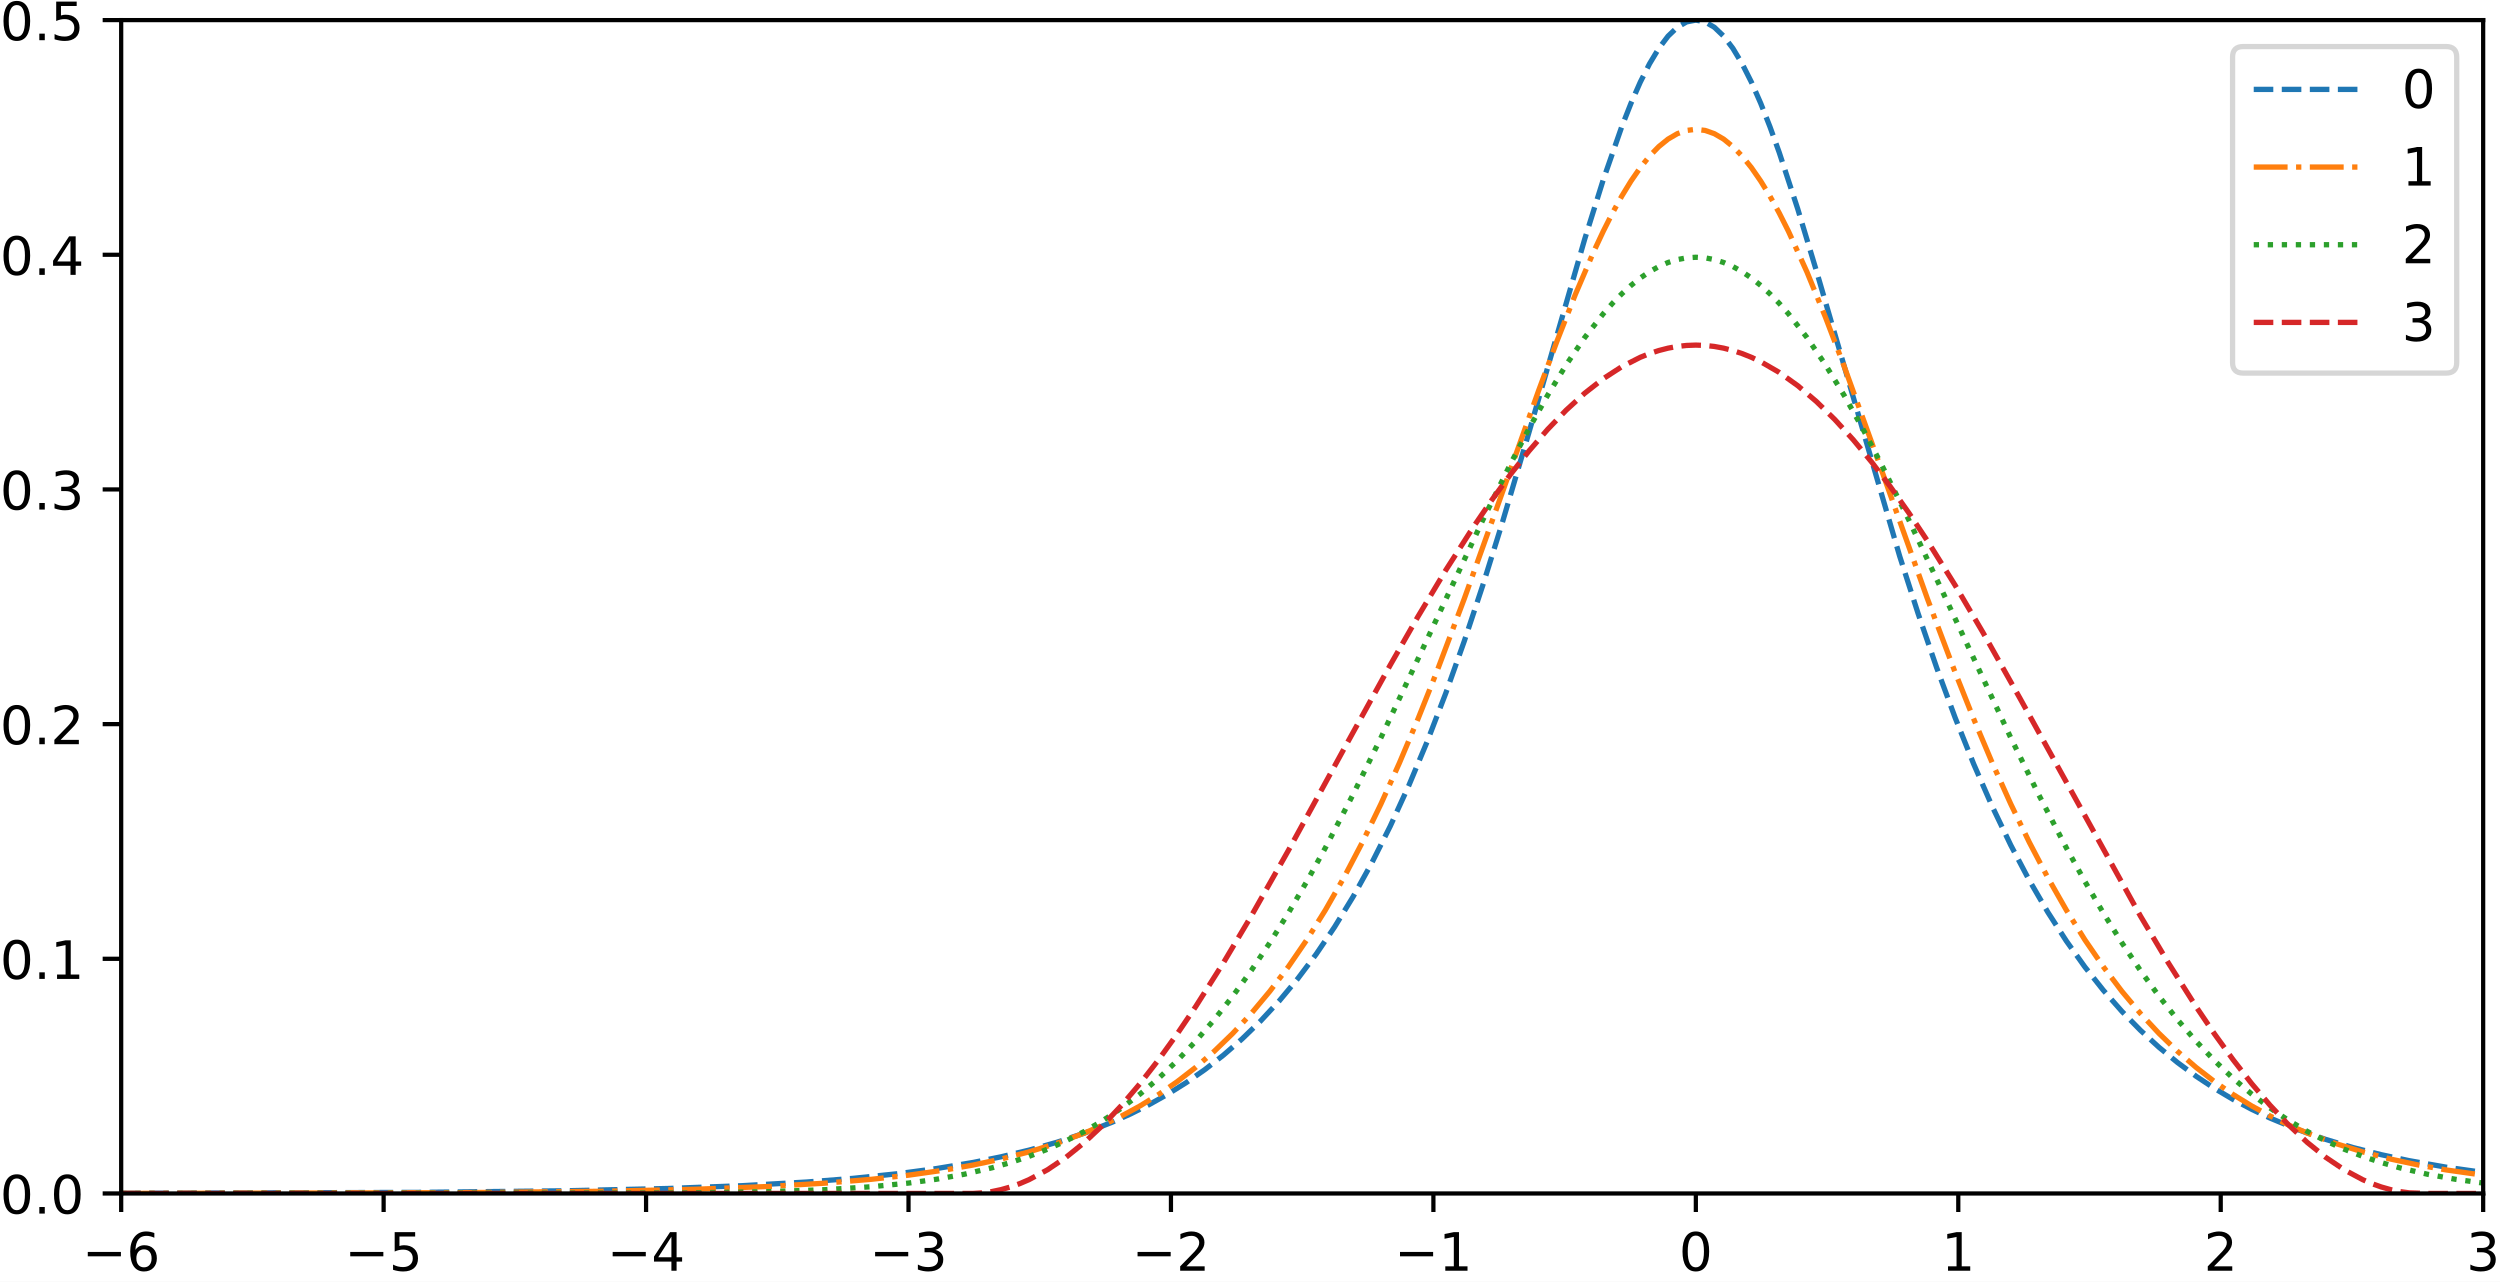
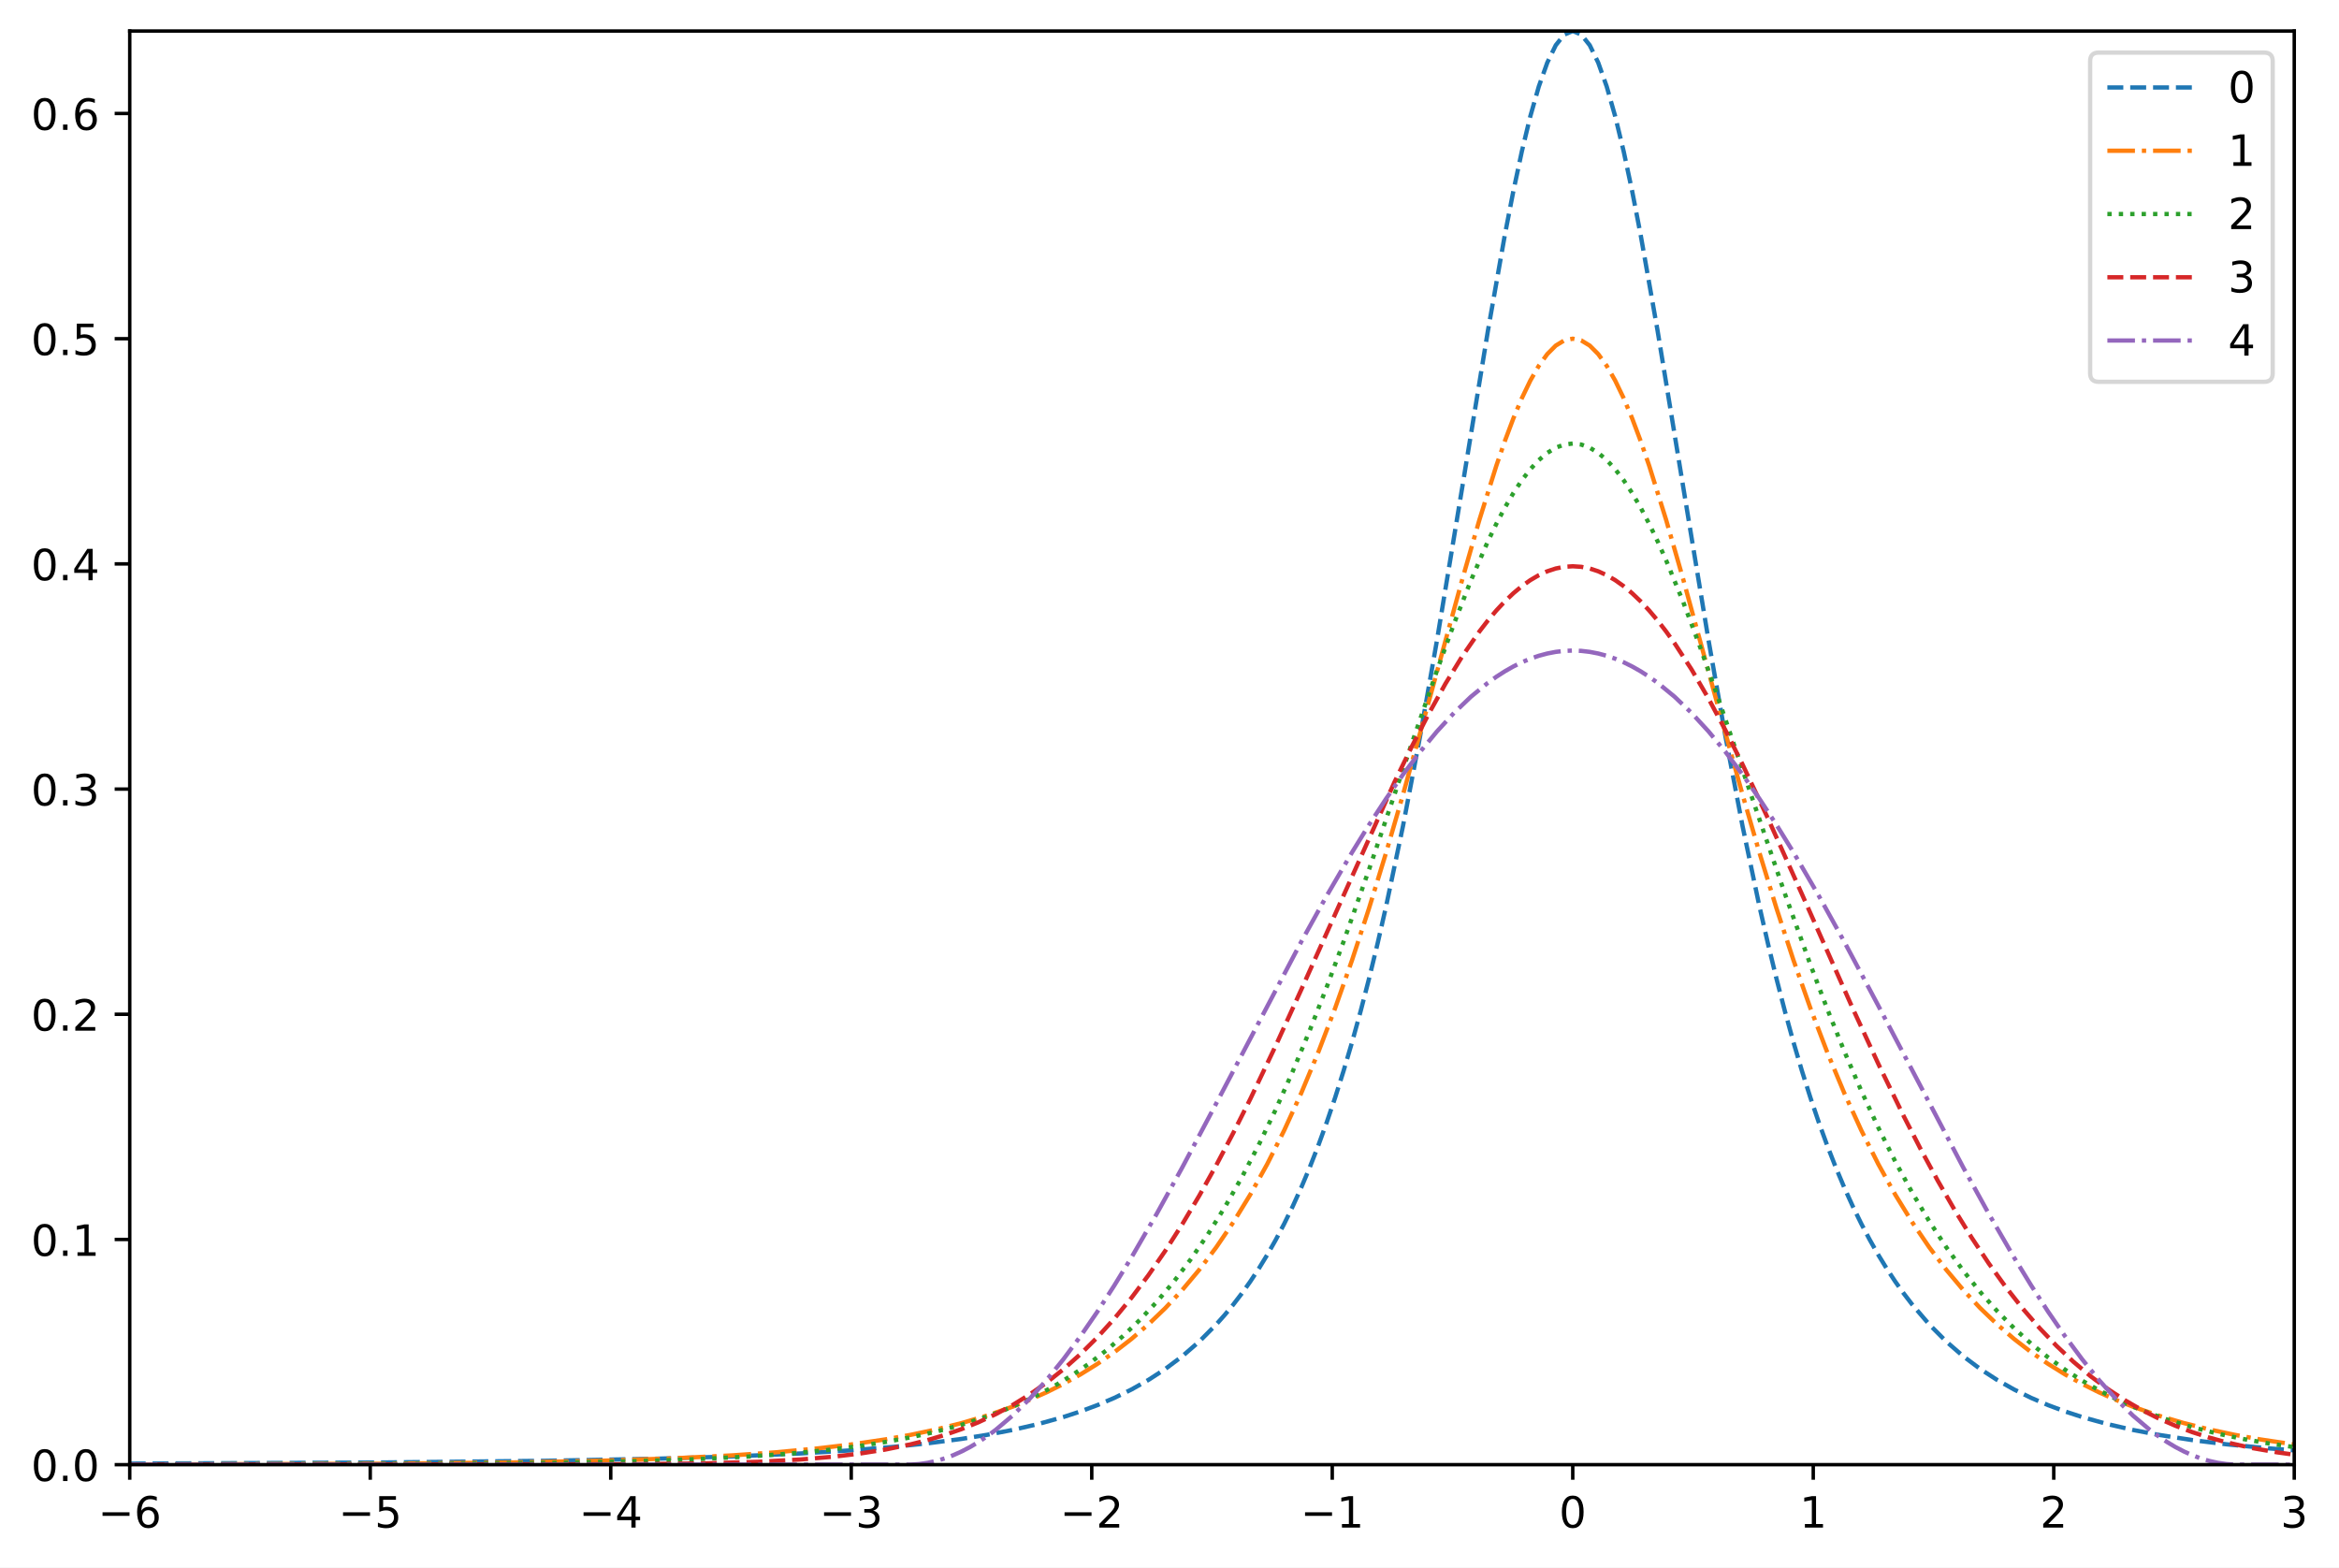
- <svg xmlns="http://www.w3.org/2000/svg" xmlns:xlink="http://www.w3.org/1999/xlink" height="242.237pt" version="1.1" viewBox="0 0 472.484 242.237" width="472.484pt">
+ <svg xmlns="http://www.w3.org/2000/svg" xmlns:xlink="http://www.w3.org/1999/xlink" height="363.718pt" version="1.1" viewBox="0 0 542.684 363.718" width="542.684pt">
  <defs>
    <style type="text/css">
*{stroke-linecap:butt;stroke-linejoin:round;white-space:pre;}
  </style>
  </defs>
  <g id="figure_1">
    <g id="patch_1">
-       <path d="M 0 242.237  L 472.484 242.237  L 472.484 0  L 0 0  z " style="fill:#ffffff;" />
+       <path d="M 0 363.718  L 542.684 363.718  L 542.684 0  L 0 0  z " style="fill:#ffffff;" />
    </g>
    <g id="axes_1">
      <g id="patch_2">
-         <path d="M 22.903 225.559  L 469.303 225.559  L 469.303 3.799  L 22.903 3.799  z " style="fill:#ffffff;" />
+         <path d="M 30.103 339.84  L 532.303 339.84  L 532.303 7.2  L 30.103 7.2  z " style="fill:#ffffff;" />
      </g>
      <g id="matplotlib.axis_1">
        <g id="xtick_1">
          <g id="line2d_1">
            <defs>
-               <path d="M 0 0  L 0 3.5  " id="m412d6b6736" style="stroke:#000000;stroke-width:0.8;" />
-             </defs>
-             <g>
-               <use style="stroke:#000000;stroke-width:0.8;" x="22.903" xlink:href="#m412d6b6736" y="225.559" />
+               <path d="M 0 0  L 0 3.5  " id="m14706426e0" style="stroke:#000000;stroke-width:0.8;" />
+             </defs>
+             <g>
+               <use style="stroke:#000000;stroke-width:0.8;" x="30.103" xlink:href="#m14706426e0" y="339.84" />
            </g>
          </g>
          <g id="text_1">
            <defs>
              <path d="M 10.594 35.5  L 73.188 35.5  L 73.188 27.203  L 10.594 27.203  z " id="DejaVuSans-8722" />
              <path d="M 33.016 40.375  Q 26.375 40.375 22.484 35.828  Q 18.609 31.297 18.609 23.391  Q 18.609 15.531 22.484 10.953  Q 26.375 6.391 33.016 6.391  Q 39.656 6.391 43.531 10.953  Q 47.406 15.531 47.406 23.391  Q 47.406 31.297 43.531 35.828  Q 39.656 40.375 33.016 40.375  z M 52.594 71.297  L 52.594 62.312  Q 48.875 64.062 45.094 64.984  Q 41.312 65.922 37.594 65.922  Q 27.828 65.922 22.672 59.328  Q 17.531 52.734 16.797 39.406  Q 19.672 43.656 24.016 45.922  Q 28.375 48.188 33.594 48.188  Q 44.578 48.188 50.953 41.516  Q 57.328 34.859 57.328 23.391  Q 57.328 12.156 50.688 5.359  Q 44.047 -1.422 33.016 -1.422  Q 20.359 -1.422 13.672 8.266  Q 6.984 17.969 6.984 36.375  Q 6.984 53.656 15.188 63.938  Q 23.391 74.219 37.203 74.219  Q 40.922 74.219 44.703 73.484  Q 48.484 72.75 52.594 71.297  z " id="DejaVuSans-54" />
            </defs>
-             <g transform="translate(15.53203 240.1577)scale(0.1 -0.1)">
+             <g transform="translate(22.73203 354.4384)scale(0.1 -0.1)">
              <use xlink:href="#DejaVuSans-8722" />
              <use x="83.789" xlink:href="#DejaVuSans-54" />
            </g>
          </g>
        </g>
        <g id="xtick_2">
          <g id="line2d_2">
            <g>
-               <use style="stroke:#000000;stroke-width:0.8;" x="72.503" xlink:href="#m412d6b6736" y="225.559" />
+               <use style="stroke:#000000;stroke-width:0.8;" x="85.903" xlink:href="#m14706426e0" y="339.84" />
            </g>
          </g>
          <g id="text_2">
            <defs>
              <path d="M 10.797 72.906  L 49.516 72.906  L 49.516 64.594  L 19.828 64.594  L 19.828 46.734  Q 21.969 47.469 24.109 47.828  Q 26.266 48.188 28.422 48.188  Q 40.625 48.188 47.75 41.5  Q 54.891 34.812 54.891 23.391  Q 54.891 11.625 47.562 5.094  Q 40.234 -1.422 26.906 -1.422  Q 22.312 -1.422 17.547 -0.641  Q 12.797 0.141 7.719 1.703  L 7.719 11.625  Q 12.109 9.234 16.797 8.062  Q 21.484 6.891 26.703 6.891  Q 35.156 6.891 40.078 11.328  Q 45.016 15.766 45.016 23.391  Q 45.016 31 40.078 35.438  Q 35.156 39.891 26.703 39.891  Q 22.75 39.891 18.812 39.016  Q 14.891 38.141 10.797 36.281  z " id="DejaVuSans-53" />
            </defs>
-             <g transform="translate(65.13203 240.1577)scale(0.1 -0.1)">
+             <g transform="translate(78.53203 354.4384)scale(0.1 -0.1)">
              <use xlink:href="#DejaVuSans-8722" />
              <use x="83.789" xlink:href="#DejaVuSans-53" />
            </g>
          </g>
        </g>
        <g id="xtick_3">
          <g id="line2d_3">
            <g>
-               <use style="stroke:#000000;stroke-width:0.8;" x="122.103" xlink:href="#m412d6b6736" y="225.559" />
+               <use style="stroke:#000000;stroke-width:0.8;" x="141.703" xlink:href="#m14706426e0" y="339.84" />
            </g>
          </g>
          <g id="text_3">
            <defs>
              <path d="M 37.797 64.312  L 12.891 25.391  L 37.797 25.391  z M 35.203 72.906  L 47.609 72.906  L 47.609 25.391  L 58.016 25.391  L 58.016 17.188  L 47.609 17.188  L 47.609 0  L 37.797 0  L 37.797 17.188  L 4.891 17.188  L 4.891 26.703  z " id="DejaVuSans-52" />
            </defs>
-             <g transform="translate(114.732 240.1577)scale(0.1 -0.1)">
+             <g transform="translate(134.332 354.4384)scale(0.1 -0.1)">
              <use xlink:href="#DejaVuSans-8722" />
              <use x="83.789" xlink:href="#DejaVuSans-52" />
            </g>
          </g>
        </g>
        <g id="xtick_4">
          <g id="line2d_4">
            <g>
-               <use style="stroke:#000000;stroke-width:0.8;" x="171.703" xlink:href="#m412d6b6736" y="225.559" />
+               <use style="stroke:#000000;stroke-width:0.8;" x="197.503" xlink:href="#m14706426e0" y="339.84" />
            </g>
          </g>
          <g id="text_4">
            <defs>
              <path d="M 40.578 39.312  Q 47.656 37.797 51.625 33  Q 55.609 28.219 55.609 21.188  Q 55.609 10.406 48.188 4.484  Q 40.766 -1.422 27.094 -1.422  Q 22.516 -1.422 17.656 -0.516  Q 12.797 0.391 7.625 2.203  L 7.625 11.719  Q 11.719 9.328 16.594 8.109  Q 21.484 6.891 26.812 6.891  Q 36.078 6.891 40.938 10.547  Q 45.797 14.203 45.797 21.188  Q 45.797 27.641 41.281 31.266  Q 36.766 34.906 28.719 34.906  L 20.219 34.906  L 20.219 43.016  L 29.109 43.016  Q 36.375 43.016 40.234 45.922  Q 44.094 48.828 44.094 54.297  Q 44.094 59.906 40.109 62.906  Q 36.141 65.922 28.719 65.922  Q 24.656 65.922 20.016 65.031  Q 15.375 64.156 9.812 62.312  L 9.812 71.094  Q 15.438 72.656 20.344 73.438  Q 25.25 74.219 29.594 74.219  Q 40.828 74.219 47.359 69.109  Q 53.906 64.016 53.906 55.328  Q 53.906 49.266 50.438 45.094  Q 46.969 40.922 40.578 39.312  z " id="DejaVuSans-51" />
            </defs>
-             <g transform="translate(164.332 240.1577)scale(0.1 -0.1)">
+             <g transform="translate(190.132 354.4384)scale(0.1 -0.1)">
              <use xlink:href="#DejaVuSans-8722" />
              <use x="83.789" xlink:href="#DejaVuSans-51" />
            </g>
          </g>
        </g>
        <g id="xtick_5">
          <g id="line2d_5">
            <g>
-               <use style="stroke:#000000;stroke-width:0.8;" x="221.303" xlink:href="#m412d6b6736" y="225.559" />
+               <use style="stroke:#000000;stroke-width:0.8;" x="253.303" xlink:href="#m14706426e0" y="339.84" />
            </g>
          </g>
          <g id="text_5">
            <defs>
              <path d="M 19.188 8.297  L 53.609 8.297  L 53.609 0  L 7.328 0  L 7.328 8.297  Q 12.938 14.109 22.625 23.891  Q 32.328 33.688 34.812 36.531  Q 39.547 41.844 41.422 45.531  Q 43.312 49.219 43.312 52.781  Q 43.312 58.594 39.234 62.25  Q 35.156 65.922 28.609 65.922  Q 23.969 65.922 18.812 64.312  Q 13.672 62.703 7.812 59.422  L 7.812 69.391  Q 13.766 71.781 18.938 73  Q 24.125 74.219 28.422 74.219  Q 39.75 74.219 46.484 68.547  Q 53.219 62.891 53.219 53.422  Q 53.219 48.922 51.531 44.891  Q 49.859 40.875 45.406 35.406  Q 44.188 33.984 37.641 27.219  Q 31.109 20.453 19.188 8.297  z " id="DejaVuSans-50" />
            </defs>
-             <g transform="translate(213.932 240.1577)scale(0.1 -0.1)">
+             <g transform="translate(245.932 354.4384)scale(0.1 -0.1)">
              <use xlink:href="#DejaVuSans-8722" />
              <use x="83.789" xlink:href="#DejaVuSans-50" />
            </g>
          </g>
        </g>
        <g id="xtick_6">
          <g id="line2d_6">
            <g>
-               <use style="stroke:#000000;stroke-width:0.8;" x="270.903" xlink:href="#m412d6b6736" y="225.559" />
+               <use style="stroke:#000000;stroke-width:0.8;" x="309.103" xlink:href="#m14706426e0" y="339.84" />
            </g>
          </g>
          <g id="text_6">
            <defs>
              <path d="M 12.406 8.297  L 28.516 8.297  L 28.516 63.922  L 10.984 60.406  L 10.984 69.391  L 28.422 72.906  L 38.281 72.906  L 38.281 8.297  L 54.391 8.297  L 54.391 0  L 12.406 0  z " id="DejaVuSans-49" />
            </defs>
-             <g transform="translate(263.532 240.1577)scale(0.1 -0.1)">
+             <g transform="translate(301.732 354.4384)scale(0.1 -0.1)">
              <use xlink:href="#DejaVuSans-8722" />
              <use x="83.789" xlink:href="#DejaVuSans-49" />
            </g>
          </g>
        </g>
        <g id="xtick_7">
          <g id="line2d_7">
            <g>
-               <use style="stroke:#000000;stroke-width:0.8;" x="320.503" xlink:href="#m412d6b6736" y="225.559" />
+               <use style="stroke:#000000;stroke-width:0.8;" x="364.903" xlink:href="#m14706426e0" y="339.84" />
            </g>
          </g>
          <g id="text_7">
            <defs>
              <path d="M 31.781 66.406  Q 24.172 66.406 20.328 58.906  Q 16.5 51.422 16.5 36.375  Q 16.5 21.391 20.328 13.891  Q 24.172 6.391 31.781 6.391  Q 39.453 6.391 43.281 13.891  Q 47.125 21.391 47.125 36.375  Q 47.125 51.422 43.281 58.906  Q 39.453 66.406 31.781 66.406  z M 31.781 74.219  Q 44.047 74.219 50.516 64.516  Q 56.984 54.828 56.984 36.375  Q 56.984 17.969 50.516 8.266  Q 44.047 -1.422 31.781 -1.422  Q 19.531 -1.422 13.062 8.266  Q 6.594 17.969 6.594 36.375  Q 6.594 54.828 13.062 64.516  Q 19.531 74.219 31.781 74.219  z " id="DejaVuSans-48" />
            </defs>
-             <g transform="translate(317.3219 240.1577)scale(0.1 -0.1)">
+             <g transform="translate(361.7219 354.4384)scale(0.1 -0.1)">
              <use xlink:href="#DejaVuSans-48" />
            </g>
          </g>
        </g>
        <g id="xtick_8">
          <g id="line2d_8">
            <g>
-               <use style="stroke:#000000;stroke-width:0.8;" x="370.103" xlink:href="#m412d6b6736" y="225.559" />
+               <use style="stroke:#000000;stroke-width:0.8;" x="420.703" xlink:href="#m14706426e0" y="339.84" />
            </g>
          </g>
          <g id="text_8">
-             <g transform="translate(366.9219 240.1577)scale(0.1 -0.1)">
+             <g transform="translate(417.5219 354.4384)scale(0.1 -0.1)">
              <use xlink:href="#DejaVuSans-49" />
            </g>
          </g>
        </g>
        <g id="xtick_9">
          <g id="line2d_9">
            <g>
-               <use style="stroke:#000000;stroke-width:0.8;" x="419.703" xlink:href="#m412d6b6736" y="225.559" />
+               <use style="stroke:#000000;stroke-width:0.8;" x="476.503" xlink:href="#m14706426e0" y="339.84" />
            </g>
          </g>
          <g id="text_9">
-             <g transform="translate(416.5219 240.1577)scale(0.1 -0.1)">
+             <g transform="translate(473.3219 354.4384)scale(0.1 -0.1)">
              <use xlink:href="#DejaVuSans-50" />
            </g>
          </g>
        </g>
        <g id="xtick_10">
          <g id="line2d_10">
            <g>
-               <use style="stroke:#000000;stroke-width:0.8;" x="469.303" xlink:href="#m412d6b6736" y="225.559" />
+               <use style="stroke:#000000;stroke-width:0.8;" x="532.303" xlink:href="#m14706426e0" y="339.84" />
            </g>
          </g>
          <g id="text_10">
-             <g transform="translate(466.1219 240.1577)scale(0.1 -0.1)">
+             <g transform="translate(529.1219 354.4384)scale(0.1 -0.1)">
              <use xlink:href="#DejaVuSans-51" />
            </g>
          </g>
        </g>
      </g>
      <g id="matplotlib.axis_2">
        <g id="ytick_1">
          <g id="line2d_11">
            <defs>
-               <path d="M 0 0  L -3.5 0  " id="me2f8f3a91f" style="stroke:#000000;stroke-width:0.8;" />
-             </defs>
-             <g>
-               <use style="stroke:#000000;stroke-width:0.8;" x="22.903" xlink:href="#me2f8f3a91f" y="225.559" />
+               <path d="M 0 0  L -3.5 0  " id="m48f0258d68" style="stroke:#000000;stroke-width:0.8;" />
+             </defs>
+             <g>
+               <use style="stroke:#000000;stroke-width:0.8;" x="30.103" xlink:href="#m48f0258d68" y="339.84" />
            </g>
          </g>
          <g id="text_11">
            <defs>
              <path d="M 10.688 12.406  L 21 12.406  L 21 0  L 10.688 0  z " id="DejaVuSans-46" />
            </defs>
-             <g transform="translate(0 229.3584)scale(0.1 -0.1)">
+             <g transform="translate(7.2 343.6392)scale(0.1 -0.1)">
              <use xlink:href="#DejaVuSans-48" />
              <use x="63.623" xlink:href="#DejaVuSans-46" />
              <use x="95.41" xlink:href="#DejaVuSans-48" />
            </g>
          </g>
        </g>
        <g id="ytick_2">
          <g id="line2d_12">
            <g>
-               <use style="stroke:#000000;stroke-width:0.8;" x="22.903" xlink:href="#me2f8f3a91f" y="181.207" />
+               <use style="stroke:#000000;stroke-width:0.8;" x="30.103" xlink:href="#m48f0258d68" y="287.589" />
            </g>
          </g>
          <g id="text_12">
-             <g transform="translate(0 185.0064)scale(0.1 -0.1)">
+             <g transform="translate(7.2 291.3883)scale(0.1 -0.1)">
              <use xlink:href="#DejaVuSans-48" />
              <use x="63.623" xlink:href="#DejaVuSans-46" />
              <use x="95.41" xlink:href="#DejaVuSans-49" />
            </g>
          </g>
        </g>
        <g id="ytick_3">
          <g id="line2d_13">
            <g>
-               <use style="stroke:#000000;stroke-width:0.8;" x="22.903" xlink:href="#me2f8f3a91f" y="136.855" />
+               <use style="stroke:#000000;stroke-width:0.8;" x="30.103" xlink:href="#m48f0258d68" y="235.338" />
            </g>
          </g>
          <g id="text_13">
-             <g transform="translate(0 140.6544)scale(0.1 -0.1)">
+             <g transform="translate(7.2 239.1373)scale(0.1 -0.1)">
              <use xlink:href="#DejaVuSans-48" />
              <use x="63.623" xlink:href="#DejaVuSans-46" />
              <use x="95.41" xlink:href="#DejaVuSans-50" />
            </g>
          </g>
        </g>
        <g id="ytick_4">
          <g id="line2d_14">
            <g>
-               <use style="stroke:#000000;stroke-width:0.8;" x="22.903" xlink:href="#me2f8f3a91f" y="92.503" />
+               <use style="stroke:#000000;stroke-width:0.8;" x="30.103" xlink:href="#m48f0258d68" y="183.087" />
            </g>
          </g>
          <g id="text_14">
-             <g transform="translate(0 96.30244)scale(0.1 -0.1)">
+             <g transform="translate(7.2 186.8863)scale(0.1 -0.1)">
              <use xlink:href="#DejaVuSans-48" />
              <use x="63.623" xlink:href="#DejaVuSans-46" />
              <use x="95.41" xlink:href="#DejaVuSans-51" />
            </g>
          </g>
        </g>
        <g id="ytick_5">
          <g id="line2d_15">
            <g>
-               <use style="stroke:#000000;stroke-width:0.8;" x="22.903" xlink:href="#me2f8f3a91f" y="48.151" />
+               <use style="stroke:#000000;stroke-width:0.8;" x="30.103" xlink:href="#m48f0258d68" y="130.836" />
            </g>
          </g>
          <g id="text_15">
-             <g transform="translate(0 51.95044)scale(0.1 -0.1)">
+             <g transform="translate(7.2 134.6353)scale(0.1 -0.1)">
              <use xlink:href="#DejaVuSans-48" />
              <use x="63.623" xlink:href="#DejaVuSans-46" />
              <use x="95.41" xlink:href="#DejaVuSans-52" />
            </g>
          </g>
        </g>
        <g id="ytick_6">
          <g id="line2d_16">
            <g>
-               <use style="stroke:#000000;stroke-width:0.8;" x="22.903" xlink:href="#me2f8f3a91f" y="3.799" />
+               <use style="stroke:#000000;stroke-width:0.8;" x="30.103" xlink:href="#m48f0258d68" y="78.585" />
            </g>
          </g>
          <g id="text_16">
-             <g transform="translate(0 7.598438)scale(0.1 -0.1)">
+             <g transform="translate(7.2 82.38437)scale(0.1 -0.1)">
              <use xlink:href="#DejaVuSans-48" />
              <use x="63.623" xlink:href="#DejaVuSans-46" />
              <use x="95.41" xlink:href="#DejaVuSans-53" />
            </g>
          </g>
        </g>
-       </g>
-       <g id="line2d_17">
-         <path clip-path="url(#p6b39788d78)" d="M 22.903 225.523  L 78.922 225.348  L 106.931 225.047  L 126.188 224.617  L 140.193 224.09  L 152.447 223.394  L 161.2 222.703  L 169.953 221.79  L 176.955 220.855  L 183.957 219.687  L 189.209 218.625  L 194.461 217.371  L 199.713 215.89  L 204.964 214.143  L 210.216 212.081  L 213.717 210.504  L 217.218 208.743  L 220.72 206.778  L 224.221 204.585  L 227.722 202.138  L 231.223 199.41  L 234.724 196.369  L 238.225 192.981  L 241.727 189.21  L 245.228 185.016  L 248.729 180.357  L 252.23 175.187  L 255.731 169.463  L 259.233 163.137  L 262.734 156.166  L 266.235 148.509  L 269.736 140.134  L 273.237 131.023  L 276.738 121.174  L 280.24 110.614  L 283.741 99.403  L 288.993 81.619  L 299.496 45.205  L 302.997 34  L 306.498 23.955  L 308.249 19.511  L 310 15.527  L 311.75 12.055  L 313.501 9.142  L 315.251 6.831  L 317.002 5.155  L 318.753 4.14  L 320.503 3.799  L 322.254 4.14  L 324.004 5.155  L 325.755 6.831  L 327.505 9.142  L 329.256 12.055  L 331.007 15.527  L 332.757 19.511  L 334.508 23.955  L 336.258 28.804  L 339.76 39.486  L 343.261 51.104  L 359.016 105.084  L 362.517 115.98  L 366.018 126.19  L 369.52 135.671  L 373.021 144.413  L 376.522 152.425  L 380.023 159.735  L 383.524 166.378  L 387.025 172.397  L 390.527 177.839  L 394.028 182.747  L 397.529 187.169  L 401.03 191.146  L 404.531 194.721  L 408.033 197.931  L 411.534 200.811  L 415.035 203.395  L 418.536 205.711  L 422.037 207.787  L 425.538 209.647  L 429.04 211.314  L 434.291 213.493  L 439.543 215.34  L 444.795 216.904  L 450.047 218.23  L 455.298 219.352  L 462.301 220.586  L 469.303 221.575  L 469.303 221.575  " style="fill:none;stroke:#1f77b4;stroke-dasharray:3.7,1.6;stroke-dashoffset:0;" />
+         <g id="ytick_7">
+           <g id="line2d_17">
+             <g>
+               <use style="stroke:#000000;stroke-width:0.8;" x="30.103" xlink:href="#m48f0258d68" y="26.334" />
+             </g>
+           </g>
+           <g id="text_17">
+             <g transform="translate(7.2 30.1334)scale(0.1 -0.1)">
+               <use xlink:href="#DejaVuSans-48" />
+               <use x="63.623" xlink:href="#DejaVuSans-46" />
+               <use x="95.41" xlink:href="#DejaVuSans-54" />
+             </g>
+           </g>
+         </g>
      </g>
      <g id="line2d_18">
-         <path clip-path="url(#p6b39788d78)" d="M 22.903 225.544  L 87.675 225.398  L 113.934 225.138  L 131.44 224.761  L 145.444 224.229  L 155.948 223.609  L 164.701 222.879  L 171.703 222.103  L 178.705 221.106  L 183.957 220.176  L 189.209 219.054  L 194.461 217.704  L 199.713 216.081  L 204.964 214.131  L 208.465 212.622  L 211.967 210.92  L 215.468 209.004  L 218.969 206.851  L 222.47 204.433  L 225.971 201.723  L 229.473 198.692  L 232.974 195.309  L 236.475 191.542  L 239.976 187.358  L 243.477 182.727  L 246.978 177.619  L 250.48 172.006  L 253.981 165.866  L 257.482 159.184  L 260.983 151.954  L 264.484 144.181  L 267.985 135.885  L 271.487 127.104  L 276.738 113.156  L 283.741 93.603  L 290.743 73.945  L 294.244 64.511  L 297.745 55.609  L 301.247 47.452  L 302.997 43.72  L 304.748 40.253  L 306.498 37.076  L 308.249 34.213  L 310 31.684  L 311.75 29.51  L 313.501 27.706  L 315.251 26.288  L 317.002 25.267  L 318.753 24.651  L 320.503 24.445  L 322.254 24.651  L 324.004 25.267  L 325.755 26.288  L 327.505 27.706  L 329.256 29.51  L 331.007 31.684  L 332.757 34.213  L 334.508 37.076  L 336.258 40.253  L 338.009 43.72  L 341.51 51.424  L 345.011 59.981  L 348.513 69.175  L 353.764 83.706  L 364.268 113.156  L 369.52 127.104  L 373.021 135.885  L 376.522 144.181  L 380.023 151.954  L 383.524 159.184  L 387.025 165.866  L 390.527 172.006  L 394.028 177.619  L 397.529 182.727  L 401.03 187.358  L 404.531 191.542  L 408.033 195.309  L 411.534 198.692  L 415.035 201.723  L 418.536 204.433  L 422.037 206.851  L 425.538 209.004  L 429.04 210.92  L 432.541 212.622  L 436.042 214.131  L 441.294 216.081  L 446.545 217.704  L 451.797 219.054  L 457.049 220.176  L 462.301 221.106  L 469.303 222.103  L 469.303 222.103  " style="fill:none;stroke:#ff7f0e;stroke-dasharray:6.4,1.6,1,1.6;stroke-dashoffset:0;" />
+         <path clip-path="url(#pc6f4d241da)" d="M 30.103 339.597  L 89.185 339.325  L 126.604 338.941  L 152.207 338.461  L 169.931 337.933  L 185.687 337.242  L 197.503 336.514  L 207.35 335.708  L 215.228 334.887  L 223.105 333.859  L 229.014 332.915  L 234.922 331.785  L 240.83 330.425  L 246.738 328.781  L 250.677 327.493  L 254.616 326.022  L 258.555 324.339  L 262.494 322.408  L 266.433 320.188  L 270.371 317.63  L 274.31 314.677  L 278.249 311.261  L 282.188 307.302  L 284.157 305.091  L 286.127 302.709  L 288.096 300.141  L 290.065 297.374  L 292.035 294.39  L 294.004 291.173  L 295.974 287.706  L 297.943 283.968  L 299.913 279.94  L 301.882 275.602  L 303.851 270.931  L 305.821 265.905  L 307.79 260.502  L 309.76 254.7  L 311.729 248.476  L 313.698 241.81  L 315.668 234.682  L 317.637 227.074  L 319.607 218.975  L 321.576 210.373  L 325.515 191.658  L 329.454 170.995  L 333.393 148.61  L 339.301 112.837  L 345.209 76.811  L 349.148 54.509  L 351.117 44.371  L 353.087 35.141  L 355.056 26.989  L 357.025 20.073  L 358.995 14.535  L 360.964 10.49  L 362.934 8.027  L 364.903 7.2  L 366.873 8.027  L 368.842 10.49  L 370.811 14.535  L 372.781 20.073  L 374.75 26.989  L 376.72 35.141  L 378.689 44.371  L 380.658 54.509  L 384.597 76.811  L 390.505 112.837  L 396.414 148.61  L 400.353 170.995  L 404.291 191.658  L 408.23 210.373  L 410.2 218.975  L 412.169 227.074  L 414.138 234.682  L 416.108 241.81  L 418.077 248.476  L 420.047 254.7  L 422.016 260.502  L 423.985 265.905  L 425.955 270.931  L 427.924 275.602  L 429.894 279.94  L 431.863 283.968  L 433.833 287.706  L 435.802 291.173  L 437.771 294.39  L 439.741 297.374  L 441.71 300.141  L 443.68 302.709  L 447.618 307.302  L 451.557 311.261  L 455.496 314.677  L 459.435 317.63  L 463.374 320.188  L 467.313 322.408  L 471.251 324.339  L 475.19 326.022  L 479.129 327.493  L 483.068 328.781  L 488.976 330.425  L 494.884 331.785  L 500.793 332.915  L 508.67 334.138  L 516.548 335.11  L 526.395 336.056  L 532.303 336.514  L 532.303 336.514  " style="fill:none;stroke:#1f77b4;stroke-dasharray:3.7,1.6;stroke-dashoffset:0;" />
      </g>
      <g id="line2d_19">
-         <path clip-path="url(#p6b39788d78)" d="M 22.903 225.559  L 129.689 225.451  L 145.444 225.21  L 155.948 224.839  L 164.701 224.285  L 171.703 223.594  L 176.955 222.874  L 182.207 221.931  L 187.458 220.713  L 190.96 219.717  L 194.461 218.551  L 197.962 217.196  L 201.463 215.627  L 204.964 213.822  L 208.465 211.759  L 211.967 209.414  L 215.468 206.764  L 218.969 203.788  L 222.47 200.466  L 225.971 196.781  L 229.473 192.719  L 232.974 188.27  L 236.475 183.428  L 239.976 178.194  L 243.477 172.575  L 246.978 166.584  L 250.48 160.241  L 255.731 150.134  L 260.983 139.434  L 267.985 124.546  L 280.24 98.288  L 285.491 87.64  L 288.993 80.954  L 292.494 74.698  L 295.995 68.954  L 299.496 63.799  L 302.997 59.305  L 304.748 57.325  L 306.498 55.535  L 308.249 53.939  L 310 52.544  L 311.75 51.354  L 313.501 50.375  L 315.251 49.609  L 317.002 49.061  L 318.753 48.731  L 320.503 48.62  L 322.254 48.731  L 324.004 49.061  L 325.755 49.609  L 327.505 50.375  L 329.256 51.354  L 331.007 52.544  L 332.757 53.939  L 334.508 55.535  L 336.258 57.325  L 338.009 59.305  L 341.51 63.799  L 345.011 68.954  L 348.513 74.698  L 352.014 80.954  L 355.515 87.64  L 360.767 98.288  L 367.769 113.194  L 380.023 139.434  L 385.275 150.134  L 390.527 160.241  L 394.028 166.584  L 397.529 172.575  L 401.03 178.194  L 404.531 183.428  L 408.033 188.27  L 411.534 192.719  L 415.035 196.781  L 418.536 200.466  L 422.037 203.788  L 425.538 206.764  L 429.04 209.414  L 432.541 211.759  L 436.042 213.822  L 439.543 215.627  L 443.044 217.196  L 446.545 218.551  L 450.047 219.717  L 453.548 220.713  L 458.8 221.931  L 464.051 222.874  L 469.303 223.594  L 469.303 223.594  " style="fill:none;stroke:#2ca02c;stroke-dasharray:1,1.65;stroke-dashoffset:0;" />
+         <path clip-path="url(#pc6f4d241da)" d="M 30.103 339.798  L 89.185 339.618  L 118.727 339.329  L 140.39 338.9  L 156.145 338.375  L 169.931 337.68  L 179.778 336.99  L 189.625 336.08  L 197.503 335.147  L 205.381 333.982  L 211.289 332.922  L 217.197 331.67  L 223.105 330.193  L 229.014 328.449  L 234.922 326.39  L 238.861 324.816  L 242.8 323.057  L 246.738 321.094  L 250.677 318.903  L 254.616 316.457  L 258.555 313.728  L 262.494 310.685  L 266.433 307.291  L 270.371 303.509  L 274.31 299.298  L 278.249 294.612  L 282.188 289.403  L 286.127 283.62  L 290.065 277.21  L 294.004 270.119  L 297.943 262.292  L 301.882 253.681  L 305.821 244.242  L 309.76 233.943  L 313.698 222.773  L 317.637 210.745  L 321.576 197.908  L 325.515 184.362  L 331.423 163.077  L 339.301 134.315  L 343.24 120.627  L 347.178 108.043  L 349.148 102.331  L 351.117 97.095  L 353.087 92.401  L 355.056 88.311  L 357.025 84.88  L 358.995 82.157  L 360.964 80.183  L 362.934 78.986  L 364.903 78.585  L 366.873 78.986  L 368.842 80.183  L 370.811 82.157  L 372.781 84.88  L 374.75 88.311  L 376.72 92.401  L 378.689 97.095  L 380.658 102.331  L 382.628 108.043  L 386.567 120.627  L 390.505 134.315  L 398.383 163.077  L 404.291 184.362  L 408.23 197.908  L 412.169 210.745  L 416.108 222.773  L 420.047 233.943  L 423.985 244.242  L 427.924 253.681  L 431.863 262.292  L 435.802 270.119  L 439.741 277.21  L 443.68 283.62  L 447.618 289.403  L 451.557 294.612  L 455.496 299.298  L 459.435 303.509  L 463.374 307.291  L 467.313 310.685  L 471.251 313.728  L 475.19 316.457  L 479.129 318.903  L 483.068 321.094  L 487.007 323.057  L 490.945 324.816  L 494.884 326.39  L 500.793 328.449  L 506.701 330.193  L 512.609 331.67  L 518.517 332.922  L 524.425 333.982  L 532.303 335.147  L 532.303 335.147  " style="fill:none;stroke:#ff7f0e;stroke-dasharray:6.4,1.6,1,1.6;stroke-dashoffset:0;" />
      </g>
      <g id="line2d_20">
-         <path clip-path="url(#p6b39788d78)" d="M 22.903 225.559  L 183.957 225.55  L 185.708 225.438  L 187.458 225.196  L 189.209 224.827  L 190.96 224.33  L 192.71 223.706  L 194.461 222.956  L 197.962 221.085  L 201.463 218.726  L 204.964 215.897  L 208.465 212.615  L 211.967 208.902  L 215.468 204.78  L 218.969 200.276  L 222.47 195.421  L 225.971 190.243  L 231.223 181.948  L 236.475 173.125  L 243.477 160.76  L 253.981 141.576  L 262.734 125.711  L 267.985 116.53  L 273.237 107.766  L 278.489 99.545  L 281.99 94.425  L 285.491 89.633  L 288.993 85.199  L 292.494 81.152  L 295.995 77.517  L 299.496 74.318  L 302.997 71.576  L 306.498 69.308  L 310 67.529  L 311.75 66.826  L 313.501 66.25  L 315.251 65.8  L 317.002 65.479  L 318.753 65.286  L 320.503 65.221  L 322.254 65.286  L 324.004 65.479  L 325.755 65.8  L 327.505 66.25  L 329.256 66.826  L 331.007 67.529  L 332.757 68.357  L 336.258 70.382  L 339.76 72.889  L 343.261 75.862  L 346.762 79.281  L 350.263 83.126  L 353.764 87.37  L 357.265 91.986  L 360.767 96.946  L 364.268 102.217  L 369.52 110.633  L 374.771 119.55  L 381.774 131.998  L 404.531 173.125  L 409.783 181.948  L 415.035 190.243  L 418.536 195.421  L 422.037 200.276  L 425.538 204.78  L 429.04 208.902  L 432.541 212.615  L 436.042 215.897  L 439.543 218.726  L 443.044 221.085  L 446.545 222.956  L 448.296 223.706  L 450.047 224.33  L 451.797 224.827  L 453.548 225.196  L 455.298 225.438  L 458.8 225.559  L 469.303 225.559  L 469.303 225.559  " style="fill:none;stroke:#d62728;stroke-dasharray:3.7,1.6;stroke-dashoffset:0;" />
+         <path clip-path="url(#pc6f4d241da)" d="M 30.103 339.822  L 99.033 339.673  L 128.574 339.403  L 148.268 339.013  L 162.054 338.546  L 173.87 337.943  L 183.717 337.231  L 191.595 336.475  L 199.473 335.502  L 205.381 334.593  L 211.289 333.498  L 217.197 332.177  L 223.105 330.586  L 229.014 328.673  L 232.953 327.189  L 236.891 325.514  L 240.83 323.626  L 244.769 321.498  L 248.708 319.105  L 252.647 316.416  L 256.585 313.4  L 260.524 310.023  L 264.463 306.249  L 268.402 302.042  L 272.341 297.364  L 276.28 292.176  L 280.218 286.443  L 284.157 280.131  L 288.096 273.211  L 292.035 265.66  L 295.974 257.466  L 299.913 248.626  L 303.851 239.156  L 307.79 229.09  L 311.729 218.483  L 317.637 201.747  L 327.484 172.723  L 333.393 155.604  L 337.331 144.772  L 341.27 134.692  L 345.209 125.616  L 347.178 121.531  L 349.148 117.789  L 351.117 114.415  L 353.087 111.436  L 355.056 108.874  L 357.025 106.75  L 358.995 105.079  L 360.964 103.876  L 362.934 103.151  L 364.903 102.908  L 366.873 103.151  L 368.842 103.876  L 370.811 105.079  L 372.781 106.75  L 374.75 108.874  L 376.72 111.436  L 378.689 114.415  L 380.658 117.789  L 382.628 121.531  L 384.597 125.616  L 386.567 130.013  L 390.505 139.622  L 394.444 150.11  L 398.383 161.224  L 406.261 184.383  L 414.138 207.418  L 420.047 223.85  L 423.985 234.195  L 427.924 243.968  L 431.863 253.126  L 435.802 261.644  L 439.741 269.516  L 443.68 276.749  L 447.618 283.362  L 451.557 289.38  L 455.496 294.836  L 459.435 299.764  L 463.374 304.202  L 467.313 308.188  L 471.251 311.759  L 475.19 314.951  L 479.129 317.799  L 483.068 320.337  L 487.007 322.593  L 490.945 324.598  L 494.884 326.377  L 498.823 327.954  L 502.762 329.35  L 508.67 331.149  L 514.578 332.644  L 520.487 333.886  L 526.395 334.915  L 532.303 335.768  L 532.303 335.768  " style="fill:none;stroke:#2ca02c;stroke-dasharray:1,1.65;stroke-dashoffset:0;" />
+       </g>
+       <g id="line2d_21">
+         <path clip-path="url(#pc6f4d241da)" d="M 30.103 339.84  L 146.298 339.743  L 164.023 339.52  L 175.84 339.17  L 185.687 338.64  L 193.564 337.971  L 199.473 337.267  L 205.381 336.338  L 211.289 335.127  L 215.228 334.13  L 219.167 332.957  L 223.105 331.584  L 227.044 329.987  L 230.983 328.139  L 234.922 326.013  L 238.861 323.582  L 242.8 320.819  L 246.738 317.698  L 250.677 314.192  L 254.616 310.278  L 258.555 305.937  L 262.494 301.151  L 266.433 295.909  L 270.371 290.205  L 274.31 284.04  L 278.249 277.42  L 282.188 270.361  L 286.127 262.889  L 290.065 255.037  L 295.974 242.644  L 301.882 229.682  L 323.545 181.454  L 327.484 173.362  L 331.423 165.727  L 335.362 158.646  L 339.301 152.215  L 343.24 146.521  L 345.209 143.976  L 347.178 141.644  L 349.148 139.535  L 351.117 137.654  L 353.087 136.011  L 355.056 134.609  L 357.025 133.456  L 358.995 132.554  L 360.964 131.907  L 362.934 131.519  L 364.903 131.389  L 366.873 131.519  L 368.842 131.907  L 370.811 132.554  L 372.781 133.456  L 374.75 134.609  L 376.72 136.011  L 378.689 137.654  L 380.658 139.535  L 382.628 141.644  L 384.597 143.976  L 386.567 146.521  L 388.536 149.271  L 392.475 155.344  L 396.414 162.111  L 400.353 169.481  L 404.291 177.358  L 410.2 189.902  L 418.077 207.463  L 429.894 234.052  L 435.802 246.849  L 441.71 259.008  L 445.649 266.675  L 449.588 273.944  L 453.527 280.786  L 457.465 287.18  L 461.404 293.115  L 465.343 298.588  L 469.282 303.6  L 473.221 308.162  L 477.16 312.287  L 481.098 315.994  L 485.037 319.305  L 488.976 322.244  L 492.915 324.837  L 496.854 327.112  L 500.793 329.096  L 504.731 330.815  L 508.67 332.297  L 512.609 333.567  L 516.548 334.649  L 522.456 335.969  L 528.364 336.985  L 532.303 337.524  L 532.303 337.524  " style="fill:none;stroke:#d62728;stroke-dasharray:3.7,1.6;stroke-dashoffset:0;" />
+       </g>
+       <g id="line2d_22">
+         <path clip-path="url(#pc6f4d241da)" d="M 30.103 339.84  L 211.289 339.829  L 213.258 339.697  L 215.228 339.413  L 217.197 338.977  L 219.167 338.392  L 221.136 337.657  L 223.105 336.774  L 225.075 335.744  L 227.044 334.568  L 229.014 333.25  L 230.983 331.79  L 234.922 328.457  L 238.861 324.591  L 242.8 320.216  L 246.738 315.36  L 250.677 310.054  L 254.616 304.334  L 258.555 298.234  L 262.494 291.796  L 268.402 281.592  L 274.31 270.866  L 282.188 256.019  L 301.882 218.558  L 307.79 207.889  L 313.698 197.761  L 317.637 191.383  L 321.576 185.352  L 325.515 179.706  L 329.454 174.482  L 333.393 169.714  L 337.331 165.432  L 341.27 161.664  L 345.209 158.433  L 347.178 157.026  L 349.148 155.761  L 351.117 154.64  L 353.087 153.665  L 355.056 152.837  L 357.025 152.158  L 358.995 151.629  L 360.964 151.25  L 362.934 151.022  L 364.903 150.946  L 366.873 151.022  L 368.842 151.25  L 370.811 151.629  L 372.781 152.158  L 374.75 152.837  L 376.72 153.665  L 378.689 154.64  L 380.658 155.761  L 382.628 157.026  L 384.597 158.433  L 388.536 161.664  L 392.475 165.432  L 396.414 169.714  L 400.353 174.482  L 404.291 179.706  L 408.23 185.352  L 412.169 191.383  L 416.108 197.761  L 422.016 207.889  L 427.924 218.558  L 435.802 233.36  L 455.496 270.866  L 461.404 281.592  L 467.313 291.796  L 471.251 298.234  L 475.19 304.334  L 479.129 310.054  L 483.068 315.36  L 487.007 320.216  L 490.945 324.591  L 494.884 328.457  L 498.823 331.79  L 500.793 333.25  L 502.762 334.568  L 504.731 335.744  L 506.701 336.774  L 508.67 337.657  L 510.64 338.392  L 512.609 338.977  L 514.578 339.413  L 516.548 339.697  L 518.517 339.829  L 532.303 339.84  L 532.303 339.84  " style="fill:none;stroke:#9467bd;stroke-dasharray:6.4,1.6,1,1.6;stroke-dashoffset:0;" />
      </g>
      <g id="patch_3">
-         <path d="M 22.903 225.559  L 22.903 3.799  " style="fill:none;stroke:#000000;stroke-linecap:square;stroke-linejoin:miter;stroke-width:0.8;" />
+         <path d="M 30.103 339.84  L 30.103 7.2  " style="fill:none;stroke:#000000;stroke-linecap:square;stroke-linejoin:miter;stroke-width:0.8;" />
      </g>
      <g id="patch_4">
-         <path d="M 469.303 225.559  L 469.303 3.799  " style="fill:none;stroke:#000000;stroke-linecap:square;stroke-linejoin:miter;stroke-width:0.8;" />
+         <path d="M 532.303 339.84  L 532.303 7.2  " style="fill:none;stroke:#000000;stroke-linecap:square;stroke-linejoin:miter;stroke-width:0.8;" />
      </g>
      <g id="patch_5">
-         <path d="M 22.903 225.559  L 469.303 225.559  " style="fill:none;stroke:#000000;stroke-linecap:square;stroke-linejoin:miter;stroke-width:0.8;" />
+         <path d="M 30.103 339.84  L 532.303 339.84  " style="fill:none;stroke:#000000;stroke-linecap:square;stroke-linejoin:miter;stroke-width:0.8;" />
      </g>
      <g id="patch_6">
-         <path d="M 22.903 3.799  L 469.303 3.799  " style="fill:none;stroke:#000000;stroke-linecap:square;stroke-linejoin:miter;stroke-width:0.8;" />
+         <path d="M 30.103 7.2  L 532.303 7.2  " style="fill:none;stroke:#000000;stroke-linecap:square;stroke-linejoin:miter;stroke-width:0.8;" />
      </g>
      <g id="legend_1">
        <g id="patch_7">
-           <path d="M 423.941 70.512  L 462.303 70.512  Q 464.303 70.512 464.303 68.512  L 464.303 10.799  Q 464.303 8.799 462.303 8.799  L 423.941 8.799  Q 421.941 8.799 421.941 10.799  L 421.941 68.512  Q 421.941 70.512 423.941 70.512  z " style="fill:#ffffff;opacity:0.8;stroke:#cccccc;stroke-linejoin:miter;" />
-         </g>
-         <g id="line2d_21">
-           <path d="M 425.941 16.898  L 445.941 16.898  " style="fill:none;stroke:#1f77b4;stroke-dasharray:3.7,1.6;stroke-dashoffset:0;" />
-         </g>
-         <g id="line2d_22" />
-         <g id="text_17">
-           <g transform="translate(453.9406 20.39766)scale(0.1 -0.1)">
-             <use xlink:href="#DejaVuSans-48" />
-           </g>
+           <path d="M 486.941 88.591  L 525.303 88.591  Q 527.303 88.591 527.303 86.591  L 527.303 14.2  Q 527.303 12.2 525.303 12.2  L 486.941 12.2  Q 484.941 12.2 484.941 14.2  L 484.941 86.591  Q 484.941 88.591 486.941 88.591  z " style="fill:#ffffff;opacity:0.8;stroke:#cccccc;stroke-linejoin:miter;" />
        </g>
        <g id="line2d_23">
-           <path d="M 425.941 31.576  L 445.941 31.576  " style="fill:none;stroke:#ff7f0e;stroke-dasharray:6.4,1.6,1,1.6;stroke-dashoffset:0;" />
+           <path d="M 488.941 20.298  L 508.941 20.298  " style="fill:none;stroke:#1f77b4;stroke-dasharray:3.7,1.6;stroke-dashoffset:0;" />
        </g>
        <g id="line2d_24" />
        <g id="text_18">
-           <g transform="translate(453.9406 35.07578)scale(0.1 -0.1)">
-             <use xlink:href="#DejaVuSans-49" />
+           <g transform="translate(516.9406 23.79844)scale(0.1 -0.1)">
+             <use xlink:href="#DejaVuSans-48" />
          </g>
        </g>
        <g id="line2d_25">
-           <path d="M 425.941 46.254  L 445.941 46.254  " style="fill:none;stroke:#2ca02c;stroke-dasharray:1,1.65;stroke-dashoffset:0;" />
+           <path d="M 488.941 34.977  L 508.941 34.977  " style="fill:none;stroke:#ff7f0e;stroke-dasharray:6.4,1.6,1,1.6;stroke-dashoffset:0;" />
        </g>
        <g id="line2d_26" />
        <g id="text_19">
-           <g transform="translate(453.9406 49.75391)scale(0.1 -0.1)">
-             <use xlink:href="#DejaVuSans-50" />
+           <g transform="translate(516.9406 38.47656)scale(0.1 -0.1)">
+             <use xlink:href="#DejaVuSans-49" />
          </g>
        </g>
        <g id="line2d_27">
-           <path d="M 425.941 60.932  L 445.941 60.932  " style="fill:none;stroke:#d62728;stroke-dasharray:3.7,1.6;stroke-dashoffset:0;" />
+           <path d="M 488.941 49.655  L 508.941 49.655  " style="fill:none;stroke:#2ca02c;stroke-dasharray:1,1.65;stroke-dashoffset:0;" />
        </g>
        <g id="line2d_28" />
        <g id="text_20">
-           <g transform="translate(453.9406 64.43203)scale(0.1 -0.1)">
+           <g transform="translate(516.9406 53.15469)scale(0.1 -0.1)">
+             <use xlink:href="#DejaVuSans-50" />
+           </g>
+         </g>
+         <g id="line2d_29">
+           <path d="M 488.941 64.333  L 508.941 64.333  " style="fill:none;stroke:#d62728;stroke-dasharray:3.7,1.6;stroke-dashoffset:0;" />
+         </g>
+         <g id="line2d_30" />
+         <g id="text_21">
+           <g transform="translate(516.9406 67.83281)scale(0.1 -0.1)">
            <use xlink:href="#DejaVuSans-51" />
+           </g>
+         </g>
+         <g id="line2d_31">
+           <path d="M 488.941 79.011  L 508.941 79.011  " style="fill:none;stroke:#9467bd;stroke-dasharray:6.4,1.6,1,1.6;stroke-dashoffset:0;" />
+         </g>
+         <g id="line2d_32" />
+         <g id="text_22">
+           <g transform="translate(516.9406 82.51094)scale(0.1 -0.1)">
+             <use xlink:href="#DejaVuSans-52" />
          </g>
        </g>
      </g>
    </g>
  </g>
  <defs>
-     <clipPath id="p6b39788d78">
-       <rect height="221.76" width="446.4" x="22.903" y="3.799" />
+     <clipPath id="pc6f4d241da">
+       <rect height="332.64" width="502.2" x="30.103" y="7.2" />
    </clipPath>
  </defs>
</svg>
